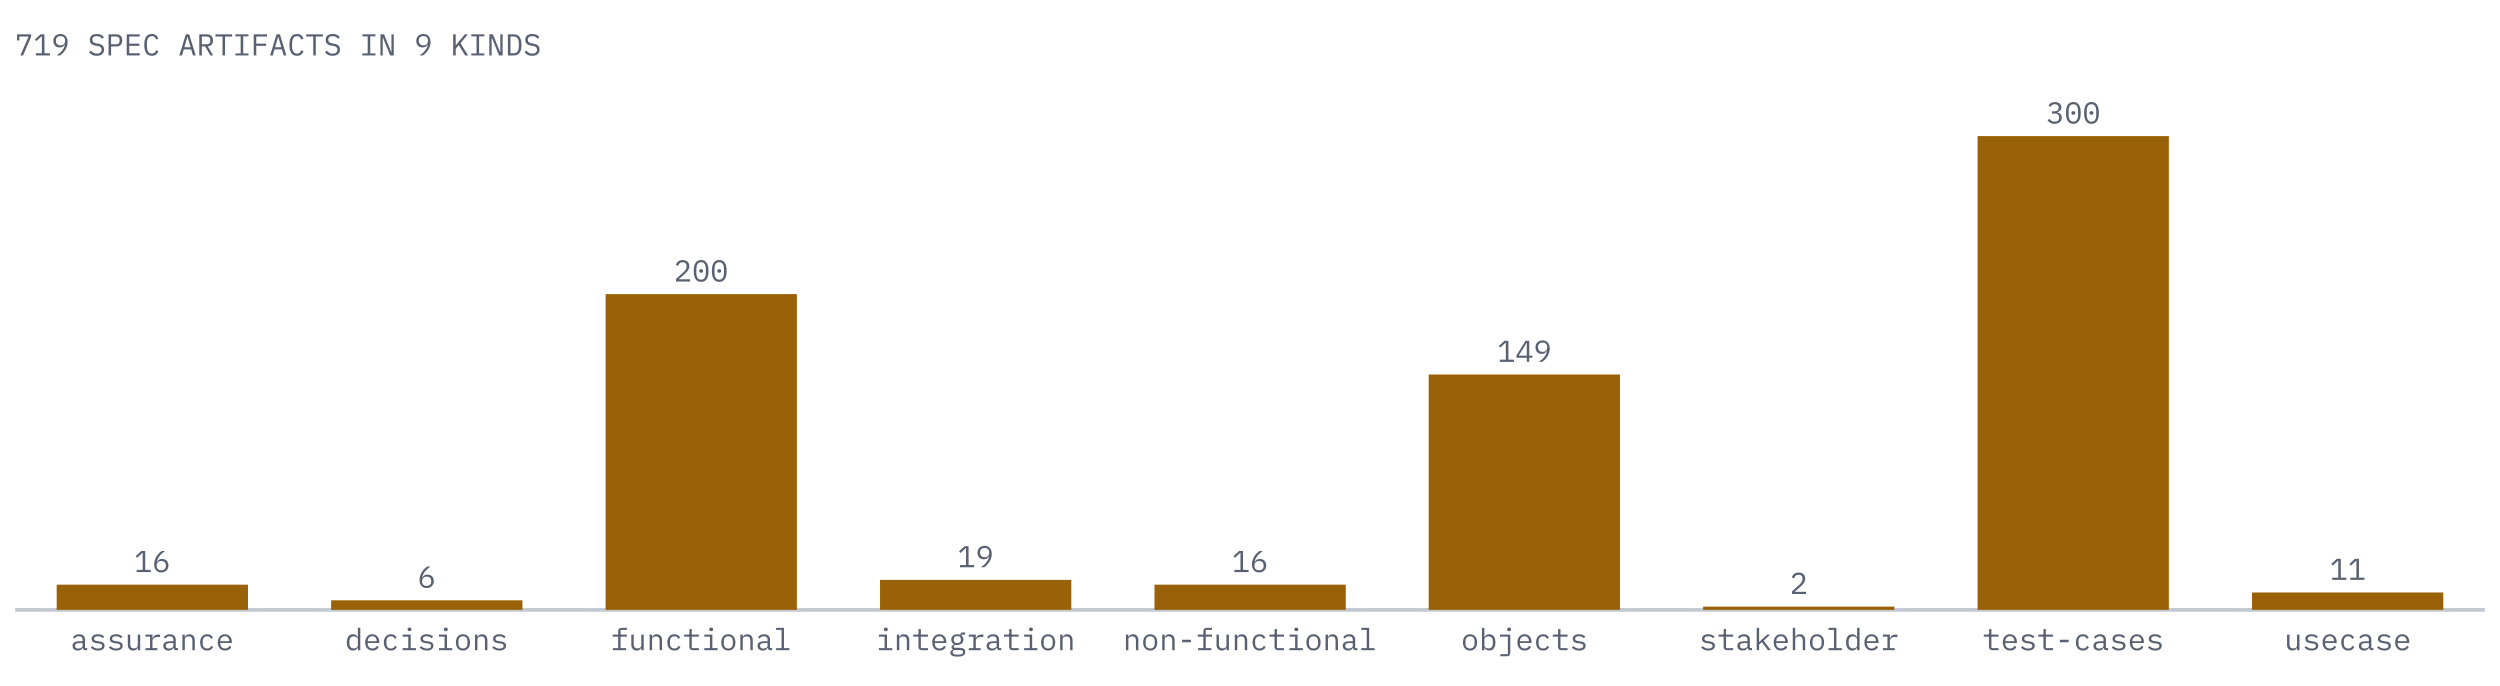
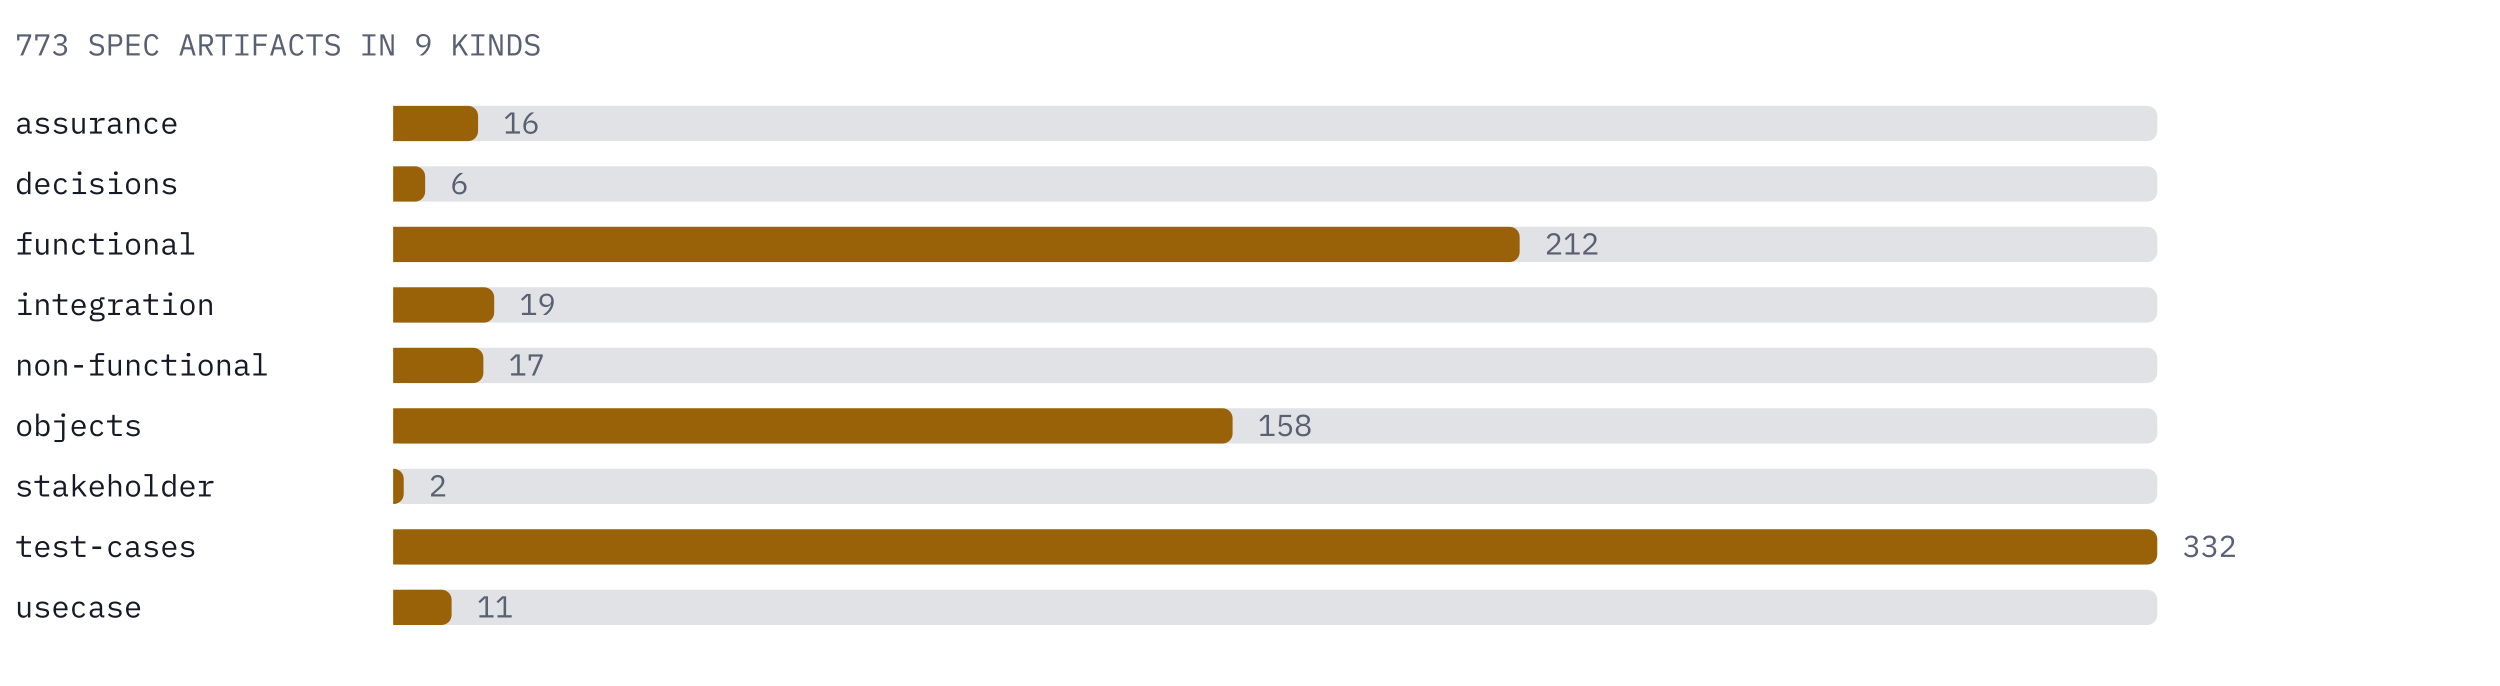
- <svg xmlns="http://www.w3.org/2000/svg" width="992" height="272" viewBox="-6 -6 992 272" role="img" aria-label="The spec/ tree holds 719 authored artifacts in 9 kinds: assurance 16, decisions 6, functional 200, integration 19, non-functional 16, objects 149, stakeholder 2, test-cases 300, usecase 11.">
+ <svg xmlns="http://www.w3.org/2000/svg" width="992" height="272" viewBox="-6 -6 992 272" role="img" aria-label="The spec/ tree holds 773 authored artifacts in 9 kinds: assurance 16, decisions 6, functional 212, integration 19, non-functional 17, objects 158, stakeholder 2, test-cases 332, usecase 11.">
  <defs>
    <path id="mono_A" d="M481 0 422 199H177L118 0H31L245 698H356L570 0ZM304 609H295L197 272H402Z" />
    <path id="mono_C" d="M323 -12Q195 -12 132 81Q70 174 70 349Q70 524 132 617Q195 710 323 710Q371 710 406 697Q441 684 466 662Q491 640 508 612Q525 585 538 557L466 524Q457 547 445 568Q433 588 416 604Q400 619 378 628Q355 637 323 637Q240 637 200 574Q159 511 159 406V292Q159 187 200 124Q240 61 323 61Q355 61 378 70Q400 79 416 94Q433 110 445 130Q457 151 466 174L538 141Q525 112 508 85Q491 58 466 36Q441 14 406 1Q371 -12 323 -12Z" />
    <path id="mono_D" d="M95 698H290Q418 698 481 610Q544 522 544 349Q544 176 481 88Q418 0 290 0H95ZM286 73Q370 73 412 131Q455 189 455 295V403Q455 509 412 567Q370 625 286 625H179V73Z" />
    <path id="mono_E" d="M90 0V698H520V625H174V390H508V317H174V73H520V0Z" />
    <path id="mono_F" d="M90 0V698H530V625H174V390H500V317H174V0Z" />
    <path id="mono_I" d="M84 0V67H258V631H84V698H516V631H342V67H516V0Z" />
    <path id="mono_K" d="M269 342 169 224V0H85V698H169V334H172L264 450L470 698H571L326 404L578 0H480Z" />
    <path id="mono_N" d="M163 588H156V0H80V698H199L437 110H444V698H520V0H401Z" />
    <path id="mono_P" d="M90 0V698H344Q441 698 492 645Q543 592 543 497Q543 402 492 349Q441 296 344 296H174V0ZM174 369H342Q395 369 424 396Q454 422 454 471V523Q454 572 424 598Q395 625 342 625H174Z" />
    <path id="mono_R" d="M174 0H90V698H344Q441 698 492 645Q543 592 543 497Q543 412 499 361Q455 310 371 302L549 0H455L285 298H174ZM342 369Q395 369 424 396Q454 422 454 471V523Q454 572 424 598Q395 625 342 625H174V369Z" />
    <path id="mono_S" d="M298 -12Q204 -12 144 22Q84 57 45 111L106 161Q147 110 192 85Q238 60 301 60Q377 60 417 95Q457 130 457 193Q457 244 428 272Q399 301 327 313L249 326Q198 335 164 353Q129 371 108 396Q87 422 78 452Q69 483 69 516Q69 612 132 661Q195 710 302 710Q386 710 444 682Q501 654 536 603L477 552Q448 590 407 614Q366 638 301 638Q230 638 192 608Q154 578 154 518Q154 471 182 442Q211 412 285 399L360 386Q411 377 446 359Q481 341 502 316Q524 291 533 260Q542 229 542 195Q542 98 478 43Q415 -12 298 -12Z" />
    <path id="mono_T" d="M342 625V0H258V625H25V698H575V625Z" />
    <path id="mono_a" d="M495 0Q448 0 428 24Q408 48 403 84H398Q381 39 344 14Q306 -12 243 -12Q162 -12 114 30Q66 72 66 145Q66 217 118 256Q171 295 288 295H398V346Q398 403 366 432Q334 460 275 460Q223 460 190 440Q157 419 137 384L83 424Q93 444 110 463Q127 482 152 496Q177 511 209 520Q241 528 280 528Q371 528 424 482Q478 436 478 354V70H550V0ZM257 55Q288 55 314 62Q339 70 358 82Q377 95 388 112Q398 130 398 150V235H288Q216 235 183 215Q150 195 150 157V136Q150 96 178 76Q207 55 257 55Z" />
    <path id="mono_b" d="M95 740H175V432H179Q229 528 338 528Q433 528 486 457Q540 386 540 258Q540 130 486 59Q433 -12 338 -12Q229 -12 179 84H175V0H95ZM307 59Q377 59 416 102Q454 144 454 214V302Q454 372 416 414Q377 457 307 457Q280 457 256 450Q232 443 214 430Q196 416 186 396Q175 377 175 351V165Q175 139 186 120Q196 100 214 86Q232 73 256 66Q280 59 307 59Z" />
    <path id="mono_c" d="M318 -12Q262 -12 218 8Q175 27 145 62Q115 97 100 147Q84 197 84 258Q84 319 100 369Q116 419 146 454Q176 490 219 509Q262 528 317 528Q392 528 439 495Q486 462 508 409L444 375Q430 415 398 437Q365 459 317 459Q282 459 254 448Q227 436 208 415Q189 394 180 365Q170 336 170 302V214Q170 180 180 151Q189 122 208 101Q227 80 255 68Q283 57 319 57Q371 57 405 81Q439 105 459 147L516 108Q493 56 444 22Q396 -12 318 -12Z" />
    <path id="mono_d" d="M425 84H421Q371 -12 262 -12Q167 -12 114 59Q60 130 60 258Q60 386 114 457Q167 528 262 528Q371 528 421 432H425V740H505V0H425ZM293 59Q320 59 344 66Q368 73 386 86Q404 100 414 120Q425 139 425 165V351Q425 377 414 396Q404 416 386 430Q368 443 344 450Q320 457 293 457Q223 457 184 414Q146 372 146 302V214Q146 144 184 102Q223 59 293 59Z" />
    <path id="mono_e" d="M309 -12Q253 -12 208 7Q164 26 132 62Q101 97 84 146Q67 196 67 257Q67 319 84 369Q102 419 133 454Q164 490 208 509Q251 528 304 528Q356 528 398 509Q441 490 471 456Q501 423 517 377Q533 331 533 276V238H151V214Q151 180 162 151Q173 122 194 101Q214 80 244 68Q273 57 309 57Q361 57 399 81Q437 105 457 147L516 107Q493 55 440 22Q386 -12 309 -12ZM304 462Q271 462 243 450Q215 438 194 417Q174 396 162 368Q151 339 151 305V298H447V309Q447 343 436 371Q426 399 408 420Q389 440 362 451Q336 462 304 462Z" />
+     <path id="mono_eight" d="M300 -12Q239 -12 193 4Q147 19 116 46Q86 73 70 110Q55 147 55 190Q55 262 94 304Q133 346 197 363V371Q141 390 108 432Q76 475 76 535Q76 615 135 662Q194 710 300 710Q406 710 465 662Q524 615 524 535Q524 475 492 432Q459 390 403 371V363Q467 346 506 304Q545 262 545 190Q545 147 530 110Q514 73 483 46Q452 19 406 4Q361 -12 300 -12ZM300 59Q374 59 416 92Q458 125 458 185V207Q458 267 416 300Q375 333 300 333Q225 333 184 300Q142 267 142 207V185Q142 125 184 92Q226 59 300 59ZM300 401Q368 401 404 430Q439 459 439 513V527Q439 581 402 610Q366 639 300 639Q234 639 198 610Q161 581 161 527V513Q161 459 196 430Q232 401 300 401Z" />
    <path id="mono_f" d="M83 68H257V448H73V516H257V622Q257 674 284 707Q312 740 371 740H544V672H337V516H544V448H337V68H521V0H83Z" />
-     <path id="mono_four" d="M378 0V137H34V211L336 698H458V206H562V137H458V0ZM109 206H378V633H374Z" />
+     <path id="mono_five" d="M501 625H189L169 358H176Q202 393 234 414Q266 434 322 434Q368 434 406 420Q445 405 473 377Q501 349 517 310Q533 270 533 219Q533 168 517 126Q501 83 470 52Q439 22 395 5Q351 -12 295 -12Q251 -12 216 -2Q182 8 156 25Q129 42 109 63Q89 84 73 107L136 155Q150 134 164 117Q179 100 198 88Q217 75 241 68Q265 61 297 61Q369 61 408 100Q446 139 446 208V216Q446 285 407 324Q368 363 295 363Q245 363 218 346Q190 329 167 304L96 314L121 698H501Z" />
    <path id="mono_g" d="M561 -59Q561 -137 496 -174Q431 -212 301 -212Q176 -212 122 -179Q67 -146 67 -84Q67 -42 89 -19Q111 4 151 15V27Q129 38 117 55Q105 72 105 98Q105 138 132 158Q158 178 198 188V192Q150 213 124 254Q97 295 97 350Q97 389 111 422Q125 455 152 478Q178 502 215 515Q252 528 297 528Q355 528 399 507V516Q399 546 413 566Q427 586 461 586H556V516H440V481Q468 457 483 424Q498 391 498 350Q498 311 484 278Q469 245 443 222Q417 198 380 185Q342 172 297 172Q284 172 272 173Q260 174 248 176Q236 174 223 170Q210 165 199 158Q188 150 181 140Q174 130 174 117Q174 94 197 86Q220 79 257 79H371Q471 79 516 42Q561 4 561 -59ZM486 -63Q486 -32 461 -14Q436 5 374 5H195Q143 -16 143 -65Q143 -99 170 -124Q197 -148 260 -148H338Q408 -148 447 -126Q486 -105 486 -63ZM297 234Q357 234 386 262Q414 290 414 336V365Q414 411 386 438Q357 466 297 466Q237 466 209 438Q181 411 181 365V336Q181 290 209 262Q237 234 297 234Z" />
    <path id="mono_h" d="M98 740H178V432H182Q190 451 202 468Q214 486 232 499Q249 512 273 520Q297 528 329 528Q410 528 459 476Q508 425 508 331V0H428V317Q428 388 397 422Q366 457 306 457Q282 457 259 451Q236 445 218 433Q200 421 189 402Q178 383 178 358V0H98Z" />
    <path id="mono_hyphen" d="M155 262V346H445V262Z" />
    <path id="mono_i" d="M332 630Q297 630 283 644Q269 659 269 681V697Q269 719 283 734Q297 748 332 748Q367 748 381 734Q395 719 395 697V681Q395 659 381 644Q367 630 332 630ZM106 68H292V448H106V516H372V68H546V0H106Z" />
    <path id="mono_j" d="M102 -132H352V448H93V516H432V-82Q432 -134 404 -167Q377 -200 318 -200H102ZM392 630Q357 630 343 644Q329 659 329 681V697Q329 719 343 734Q357 748 392 748Q427 748 441 734Q455 719 455 697V681Q455 659 441 644Q427 630 392 630Z" />
    <path id="mono_k" d="M105 740H185V273H189L279 358L451 516H549L335 314L574 0H475L274 268L185 187V0H105Z" />
    <path id="mono_l" d="M80 68H260V672H80V740H340V68H520V0H80Z" />
    <path id="mono_n" d="M98 0V516H178V432H182Q190 451 202 468Q214 486 232 499Q249 512 273 520Q297 528 329 528Q410 528 459 476Q508 425 508 331V0H428V317Q428 388 397 422Q366 457 306 457Q282 457 259 451Q236 445 218 433Q200 421 189 402Q178 383 178 358V0Z" />
    <path id="mono_nine" d="M536 442Q536 364 512 296Q489 227 452 170Q415 114 370 70Q326 27 283 0H175Q232 41 276 80Q321 119 355 162Q389 204 412 252Q435 301 450 362L445 364Q419 321 378 292Q338 264 273 264Q227 264 188 279Q150 294 122 322Q95 350 80 390Q64 429 64 479Q64 530 80 572Q97 615 128 646Q159 676 202 693Q246 710 299 710Q354 710 398 692Q442 673 472 638Q503 604 520 554Q536 504 536 442ZM300 333Q372 333 412 372Q451 411 451 482V490Q451 561 412 600Q372 639 300 639Q228 639 188 600Q149 561 149 490V482Q149 411 188 372Q228 333 300 333Z" />
    <path id="mono_o" d="M300 -12Q246 -12 202 7Q159 26 128 62Q98 97 82 146Q66 196 66 258Q66 319 82 369Q98 419 128 454Q159 490 202 509Q246 528 300 528Q354 528 398 509Q441 490 472 454Q502 419 518 369Q534 319 534 258Q534 196 518 146Q502 97 472 62Q441 26 398 7Q354 -12 300 -12ZM300 57Q367 57 408 97Q449 137 449 221V295Q449 379 408 419Q367 459 300 459Q233 459 192 419Q151 379 151 295V221Q151 137 192 97Q233 57 300 57Z" />
    <path id="mono_one" d="M85 0V73H285V636H278L102 472L53 525L238 698H369V73H553V0Z" />
    <path id="mono_r" d="M77 68H228V448H77V516H308V386H313Q329 447 374 482Q418 516 487 516H559V436H462Q393 436 350 396Q308 356 308 291V68H469V0H77Z" />
    <path id="mono_s" d="M306 -12Q225 -12 166 16Q108 43 67 89L121 136Q158 97 202 76Q246 55 308 55Q368 55 406 76Q445 98 445 144Q445 164 438 178Q430 191 417 199Q404 207 388 212Q372 216 354 219L273 231Q246 235 214 242Q183 249 157 264Q131 280 114 306Q96 332 96 374Q96 413 112 442Q127 470 155 490Q183 509 221 518Q259 528 304 528Q374 528 426 506Q477 484 514 445L462 396Q453 407 440 418Q426 430 406 440Q387 449 361 455Q335 461 301 461Q240 461 208 440Q175 419 175 379Q175 359 182 346Q190 332 203 324Q216 316 232 312Q249 307 266 304L347 292Q375 288 406 281Q437 274 463 258Q489 243 506 217Q524 191 524 149Q524 72 464 30Q405 -12 306 -12Z" />
    <path id="mono_seven" d="M173 0 446 626H140V496H65V698H531V624L263 0Z" />
    <path id="mono_six" d="M301 -12Q246 -12 202 6Q158 25 128 60Q97 94 80 144Q64 194 64 256Q64 334 88 402Q111 471 148 528Q184 584 229 628Q274 671 317 698H425Q368 657 324 618Q279 579 245 536Q211 494 188 446Q165 397 150 336L155 334Q180 377 221 406Q262 434 327 434Q373 434 411 419Q449 404 477 376Q505 348 520 308Q536 268 536 219Q536 168 519 126Q502 83 472 52Q441 22 398 5Q354 -12 301 -12ZM300 59Q372 59 412 98Q451 137 451 208V216Q451 287 412 326Q372 365 300 365Q228 365 188 326Q149 287 149 216V208Q149 137 188 98Q228 59 300 59Z" />
    <path id="mono_t" d="M325 0Q266 0 238 33Q211 66 211 118V448H39V516H167Q193 516 204 526Q214 537 214 563V698H291V516H526V448H291V68H526V0Z" />
    <path id="mono_three" d="M270 402Q343 402 380 434Q416 467 416 518V525Q416 581 380 609Q345 637 288 637Q232 637 198 612Q163 588 141 548L78 596Q91 617 110 638Q129 658 154 674Q180 690 214 700Q247 710 290 710Q335 710 374 698Q413 687 442 664Q471 642 488 609Q504 576 504 534Q504 500 494 473Q483 446 464 426Q446 406 421 392Q396 378 368 371V367Q397 361 424 348Q451 334 472 312Q493 291 506 260Q518 230 518 191Q518 146 500 108Q483 71 452 44Q420 18 376 3Q331 -12 277 -12Q231 -12 196 -2Q160 8 132 25Q105 42 84 63Q64 84 48 107L111 155Q125 134 140 117Q155 100 174 88Q194 75 219 68Q244 61 277 61Q351 61 390 95Q430 129 430 192V200Q430 262 392 296Q353 330 276 330H193V402Z" />
    <path id="mono_two" d="M537 0H71V86L304 296Q355 342 388 390Q421 439 421 493V505Q421 568 388 602Q355 637 290 637Q226 637 192 604Q157 572 140 518L65 546Q75 577 92 606Q110 636 137 659Q164 682 202 696Q241 710 292 710Q344 710 384 695Q425 680 452 653Q480 626 494 589Q509 552 509 508Q509 468 498 433Q486 398 466 366Q445 334 416 304Q388 273 353 243L158 73H537Z" />
    <path id="mono_u" d="M422 84H418Q410 65 398 48Q386 30 368 17Q351 4 327 -4Q303 -12 271 -12Q190 -12 141 40Q92 91 92 185V516H172V199Q172 128 203 94Q234 59 294 59Q318 59 341 65Q364 71 382 83Q400 95 411 114Q422 132 422 158V516H502V0H422Z" />
-     <path id="mono_zero" d="M300 -12Q236 -12 190 12Q144 37 114 83Q84 129 70 196Q56 263 56 349Q56 434 70 502Q84 569 114 615Q144 661 190 686Q236 710 300 710Q364 710 410 686Q456 661 486 615Q516 569 530 502Q544 434 544 349Q544 263 530 196Q516 129 486 83Q456 37 410 12Q364 -12 300 -12ZM300 61Q342 61 372 78Q402 94 420 124Q439 154 448 196Q457 239 457 292V406Q457 458 448 501Q439 544 420 574Q402 604 372 620Q342 637 300 637Q258 637 228 620Q198 604 180 574Q161 544 152 501Q143 458 143 406V292Q143 239 152 196Q161 154 180 124Q198 94 228 78Q258 61 300 61ZM300 290Q265 290 252 304Q238 318 238 338V360Q238 380 252 394Q265 408 300 408Q335 408 348 394Q362 380 362 360V338Q362 318 348 304Q335 290 300 290Z" />
  </defs>
  <g fill="#586072" transform="translate(0,16) scale(0.012,-0.012)">
    <use href="#mono_seven" x="0" />
-     <use href="#mono_one" x="600" />
-     <use href="#mono_nine" x="1200" />
+     <use href="#mono_seven" x="600" />
+     <use href="#mono_three" x="1200" />
    <use href="#mono_S" x="2400" />
    <use href="#mono_P" x="3000" />
    <use href="#mono_E" x="3600" />
    <use href="#mono_C" x="4200" />
    <use href="#mono_A" x="5400" />
    <use href="#mono_R" x="6000" />
    <use href="#mono_T" x="6600" />
    <use href="#mono_I" x="7200" />
    <use href="#mono_F" x="7800" />
    <use href="#mono_A" x="8400" />
    <use href="#mono_C" x="9000" />
    <use href="#mono_T" x="9600" />
    <use href="#mono_S" x="10200" />
    <use href="#mono_I" x="11400" />
    <use href="#mono_N" x="12000" />
    <use href="#mono_nine" x="13200" />
    <use href="#mono_K" x="14400" />
    <use href="#mono_I" x="15000" />
    <use href="#mono_N" x="15600" />
    <use href="#mono_D" x="16200" />
    <use href="#mono_S" x="16800" />
  </g>
-   <path d="M0,236 L980,236" fill="none" stroke="#c3c8d2" stroke-width="1.5" />
-   <rect x="16.5" y="226" width="75.9" height="10" rx="0" fill="#9a6208" fill-opacity="1" />
-   <g fill="#586072" transform="translate(47.2,221) scale(0.012,-0.012)">
-     <use href="#mono_one" x="0" />
-     <use href="#mono_six" x="600" />
-   </g>
-   <g fill="#586072" transform="translate(22,252) scale(0.012,-0.012)">
+   <g fill="#161a24" transform="translate(0,47) scale(0.012,-0.012)">
    <use href="#mono_a" x="0" />
    <use href="#mono_s" x="600" />
    <use href="#mono_s" x="1200" />
    <use href="#mono_u" x="1800" />
    <use href="#mono_r" x="2400" />
    <use href="#mono_a" x="3000" />
    <use href="#mono_n" x="3600" />
    <use href="#mono_c" x="4200" />
    <use href="#mono_e" x="4800" />
  </g>
-   <rect x="125.4" y="232.2" width="75.9" height="3.8" rx="0" fill="#9a6208" fill-opacity="1" />
-   <g fill="#586072" transform="translate(159.7,227.2) scale(0.012,-0.012)">
-     <use href="#mono_six" x="0" />
-   </g>
-   <g fill="#586072" transform="translate(130.9,252) scale(0.012,-0.012)">
+   <rect x="150" y="36" width="700" height="14" rx="4" fill="#586072" fill-opacity="0.18" />
+   <path d="M150,36 H179.7 A4,4 0 0 1 183.7,40 V46 A4,4 0 0 1 179.7,50 H150 Z" fill="#9a6208" />
+   <g fill="#586072" transform="translate(193.7,47) scale(0.012,-0.012)">
+     <use href="#mono_one" x="0" />
+     <use href="#mono_six" x="600" />
+   </g>
+   <g fill="#161a24" transform="translate(0,71) scale(0.012,-0.012)">
    <use href="#mono_d" x="0" />
    <use href="#mono_e" x="600" />
    <use href="#mono_c" x="1200" />
    <use href="#mono_i" x="1800" />
    <use href="#mono_s" x="2400" />
    <use href="#mono_i" x="3000" />
    <use href="#mono_o" x="3600" />
    <use href="#mono_n" x="4200" />
    <use href="#mono_s" x="4800" />
  </g>
-   <rect x="234.3" y="110.7" width="75.9" height="125.3" rx="0" fill="#9a6208" fill-opacity="1" />
-   <g fill="#586072" transform="translate(261.4,105.7) scale(0.012,-0.012)">
-     <use href="#mono_two" x="0" />
-     <use href="#mono_zero" x="600" />
-     <use href="#mono_zero" x="1200" />
-   </g>
-   <g fill="#586072" transform="translate(236.2,252) scale(0.012,-0.012)">
+   <rect x="150" y="60" width="700" height="14" rx="4" fill="#586072" fill-opacity="0.18" />
+   <path d="M150,60 H158.7 A4,4 0 0 1 162.7,64 V70 A4,4 0 0 1 158.7,74 H150 Z" fill="#9a6208" />
+   <g fill="#586072" transform="translate(172.7,71) scale(0.012,-0.012)">
+     <use href="#mono_six" x="0" />
+   </g>
+   <g fill="#161a24" transform="translate(0,95) scale(0.012,-0.012)">
    <use href="#mono_f" x="0" />
    <use href="#mono_u" x="600" />
    <use href="#mono_n" x="1200" />
    <use href="#mono_c" x="1800" />
    <use href="#mono_t" x="2400" />
    <use href="#mono_i" x="3000" />
    <use href="#mono_o" x="3600" />
    <use href="#mono_n" x="4200" />
    <use href="#mono_a" x="4800" />
    <use href="#mono_l" x="5400" />
  </g>
-   <rect x="343.2" y="224.1" width="75.9" height="11.9" rx="0" fill="#9a6208" fill-opacity="1" />
-   <g fill="#586072" transform="translate(373.9,219.1) scale(0.012,-0.012)">
-     <use href="#mono_one" x="0" />
-     <use href="#mono_nine" x="600" />
-   </g>
-   <g fill="#586072" transform="translate(341.5,252) scale(0.012,-0.012)">
+   <rect x="150" y="84" width="700" height="14" rx="4" fill="#586072" fill-opacity="0.18" />
+   <path d="M150,84 H593 A4,4 0 0 1 597,88 V94 A4,4 0 0 1 593,98 H150 Z" fill="#9a6208" />
+   <g fill="#586072" transform="translate(607,95) scale(0.012,-0.012)">
+     <use href="#mono_two" x="0" />
+     <use href="#mono_one" x="600" />
+     <use href="#mono_two" x="1200" />
+   </g>
+   <g fill="#161a24" transform="translate(0,119) scale(0.012,-0.012)">
    <use href="#mono_i" x="0" />
    <use href="#mono_n" x="600" />
    <use href="#mono_t" x="1200" />
    <use href="#mono_e" x="1800" />
    <use href="#mono_g" x="2400" />
    <use href="#mono_r" x="3000" />
    <use href="#mono_a" x="3600" />
    <use href="#mono_t" x="4200" />
    <use href="#mono_i" x="4800" />
    <use href="#mono_o" x="5400" />
    <use href="#mono_n" x="6000" />
  </g>
-   <rect x="452.1" y="226" width="75.9" height="10" rx="0" fill="#9a6208" fill-opacity="1" />
-   <g fill="#586072" transform="translate(482.8,221) scale(0.012,-0.012)">
-     <use href="#mono_one" x="0" />
-     <use href="#mono_six" x="600" />
-   </g>
-   <g fill="#586072" transform="translate(439.6,252) scale(0.012,-0.012)">
+   <rect x="150" y="108" width="700" height="14" rx="4" fill="#586072" fill-opacity="0.18" />
+   <path d="M150,108 H186.1 A4,4 0 0 1 190.1,112 V118 A4,4 0 0 1 186.1,122 H150 Z" fill="#9a6208" />
+   <g fill="#586072" transform="translate(200.1,119) scale(0.012,-0.012)">
+     <use href="#mono_one" x="0" />
+     <use href="#mono_nine" x="600" />
+   </g>
+   <g fill="#161a24" transform="translate(0,143) scale(0.012,-0.012)">
    <use href="#mono_n" x="0" />
    <use href="#mono_o" x="600" />
    <use href="#mono_n" x="1200" />
    <use href="#mono_hyphen" x="1800" />
    <use href="#mono_f" x="2400" />
    <use href="#mono_u" x="3000" />
    <use href="#mono_n" x="3600" />
    <use href="#mono_c" x="4200" />
    <use href="#mono_t" x="4800" />
    <use href="#mono_i" x="5400" />
    <use href="#mono_o" x="6000" />
    <use href="#mono_n" x="6600" />
    <use href="#mono_a" x="7200" />
    <use href="#mono_l" x="7800" />
  </g>
-   <rect x="560.9" y="142.6" width="75.9" height="93.4" rx="0" fill="#9a6208" fill-opacity="1" />
-   <g fill="#586072" transform="translate(588.1,137.6) scale(0.012,-0.012)">
-     <use href="#mono_one" x="0" />
-     <use href="#mono_four" x="600" />
-     <use href="#mono_nine" x="1200" />
-   </g>
-   <g fill="#586072" transform="translate(573.7,252) scale(0.012,-0.012)">
+   <rect x="150" y="132" width="700" height="14" rx="4" fill="#586072" fill-opacity="0.18" />
+   <path d="M150,132 H181.8 A4,4 0 0 1 185.8,136 V142 A4,4 0 0 1 181.8,146 H150 Z" fill="#9a6208" />
+   <g fill="#586072" transform="translate(195.8,143) scale(0.012,-0.012)">
+     <use href="#mono_one" x="0" />
+     <use href="#mono_seven" x="600" />
+   </g>
+   <g fill="#161a24" transform="translate(0,167) scale(0.012,-0.012)">
    <use href="#mono_o" x="0" />
    <use href="#mono_b" x="600" />
    <use href="#mono_j" x="1200" />
    <use href="#mono_e" x="1800" />
    <use href="#mono_c" x="2400" />
    <use href="#mono_t" x="3000" />
    <use href="#mono_s" x="3600" />
  </g>
-   <rect x="669.8" y="234.7" width="75.9" height="1.3" rx="0" fill="#9a6208" fill-opacity="1" />
-   <g fill="#586072" transform="translate(704.2,229.7) scale(0.012,-0.012)">
-     <use href="#mono_two" x="0" />
-   </g>
-   <g fill="#586072" transform="translate(668.2,252) scale(0.012,-0.012)">
+   <rect x="150" y="156" width="700" height="14" rx="4" fill="#586072" fill-opacity="0.18" />
+   <path d="M150,156 H479.1 A4,4 0 0 1 483.1,160 V166 A4,4 0 0 1 479.1,170 H150 Z" fill="#9a6208" />
+   <g fill="#586072" transform="translate(493.1,167) scale(0.012,-0.012)">
+     <use href="#mono_one" x="0" />
+     <use href="#mono_five" x="600" />
+     <use href="#mono_eight" x="1200" />
+   </g>
+   <g fill="#161a24" transform="translate(0,191) scale(0.012,-0.012)">
    <use href="#mono_s" x="0" />
    <use href="#mono_t" x="600" />
    <use href="#mono_a" x="1200" />
    <use href="#mono_k" x="1800" />
    <use href="#mono_e" x="2400" />
    <use href="#mono_h" x="3000" />
    <use href="#mono_o" x="3600" />
    <use href="#mono_l" x="4200" />
    <use href="#mono_d" x="4800" />
    <use href="#mono_e" x="5400" />
    <use href="#mono_r" x="6000" />
  </g>
-   <rect x="778.7" y="48" width="75.9" height="188" rx="0" fill="#9a6208" fill-opacity="1" />
-   <g fill="#586072" transform="translate(805.9,43) scale(0.012,-0.012)">
-     <use href="#mono_three" x="0" />
-     <use href="#mono_zero" x="600" />
-     <use href="#mono_zero" x="1200" />
-   </g>
-   <g fill="#586072" transform="translate(780.7,252) scale(0.012,-0.012)">
+   <rect x="150" y="180" width="700" height="14" rx="4" fill="#586072" fill-opacity="0.18" />
+   <path d="M150,180 H150.2 A4,4 0 0 1 154.2,184 V190 A4,4 0 0 1 150.2,194 H150 Z" fill="#9a6208" />
+   <g fill="#586072" transform="translate(164.2,191) scale(0.012,-0.012)">
+     <use href="#mono_two" x="0" />
+   </g>
+   <g fill="#161a24" transform="translate(0,215) scale(0.012,-0.012)">
    <use href="#mono_t" x="0" />
    <use href="#mono_e" x="600" />
    <use href="#mono_s" x="1200" />
    <use href="#mono_t" x="1800" />
    <use href="#mono_hyphen" x="2400" />
    <use href="#mono_c" x="3000" />
    <use href="#mono_a" x="3600" />
    <use href="#mono_s" x="4200" />
    <use href="#mono_e" x="4800" />
    <use href="#mono_s" x="5400" />
  </g>
-   <rect x="887.6" y="229.1" width="75.9" height="6.9" rx="0" fill="#9a6208" fill-opacity="1" />
-   <g fill="#586072" transform="translate(918.4,224.1) scale(0.012,-0.012)">
-     <use href="#mono_one" x="0" />
-     <use href="#mono_one" x="600" />
-   </g>
-   <g fill="#586072" transform="translate(900.4,252) scale(0.012,-0.012)">
+   <rect x="150" y="204" width="700" height="14" rx="4" fill="#586072" fill-opacity="0.18" />
+   <path d="M150,204 H846 A4,4 0 0 1 850,208 V214 A4,4 0 0 1 846,218 H150 Z" fill="#9a6208" />
+   <g fill="#586072" transform="translate(860,215) scale(0.012,-0.012)">
+     <use href="#mono_three" x="0" />
+     <use href="#mono_three" x="600" />
+     <use href="#mono_two" x="1200" />
+   </g>
+   <g fill="#161a24" transform="translate(0,239) scale(0.012,-0.012)">
    <use href="#mono_u" x="0" />
    <use href="#mono_s" x="600" />
    <use href="#mono_e" x="1200" />
    <use href="#mono_c" x="1800" />
    <use href="#mono_a" x="2400" />
    <use href="#mono_s" x="3000" />
    <use href="#mono_e" x="3600" />
  </g>
+   <rect x="150" y="228" width="700" height="14" rx="4" fill="#586072" fill-opacity="0.18" />
+   <path d="M150,228 H169.2 A4,4 0 0 1 173.2,232 V238 A4,4 0 0 1 169.2,242 H150 Z" fill="#9a6208" />
+   <g fill="#586072" transform="translate(183.2,239) scale(0.012,-0.012)">
+     <use href="#mono_one" x="0" />
+     <use href="#mono_one" x="600" />
+   </g>
</svg>
